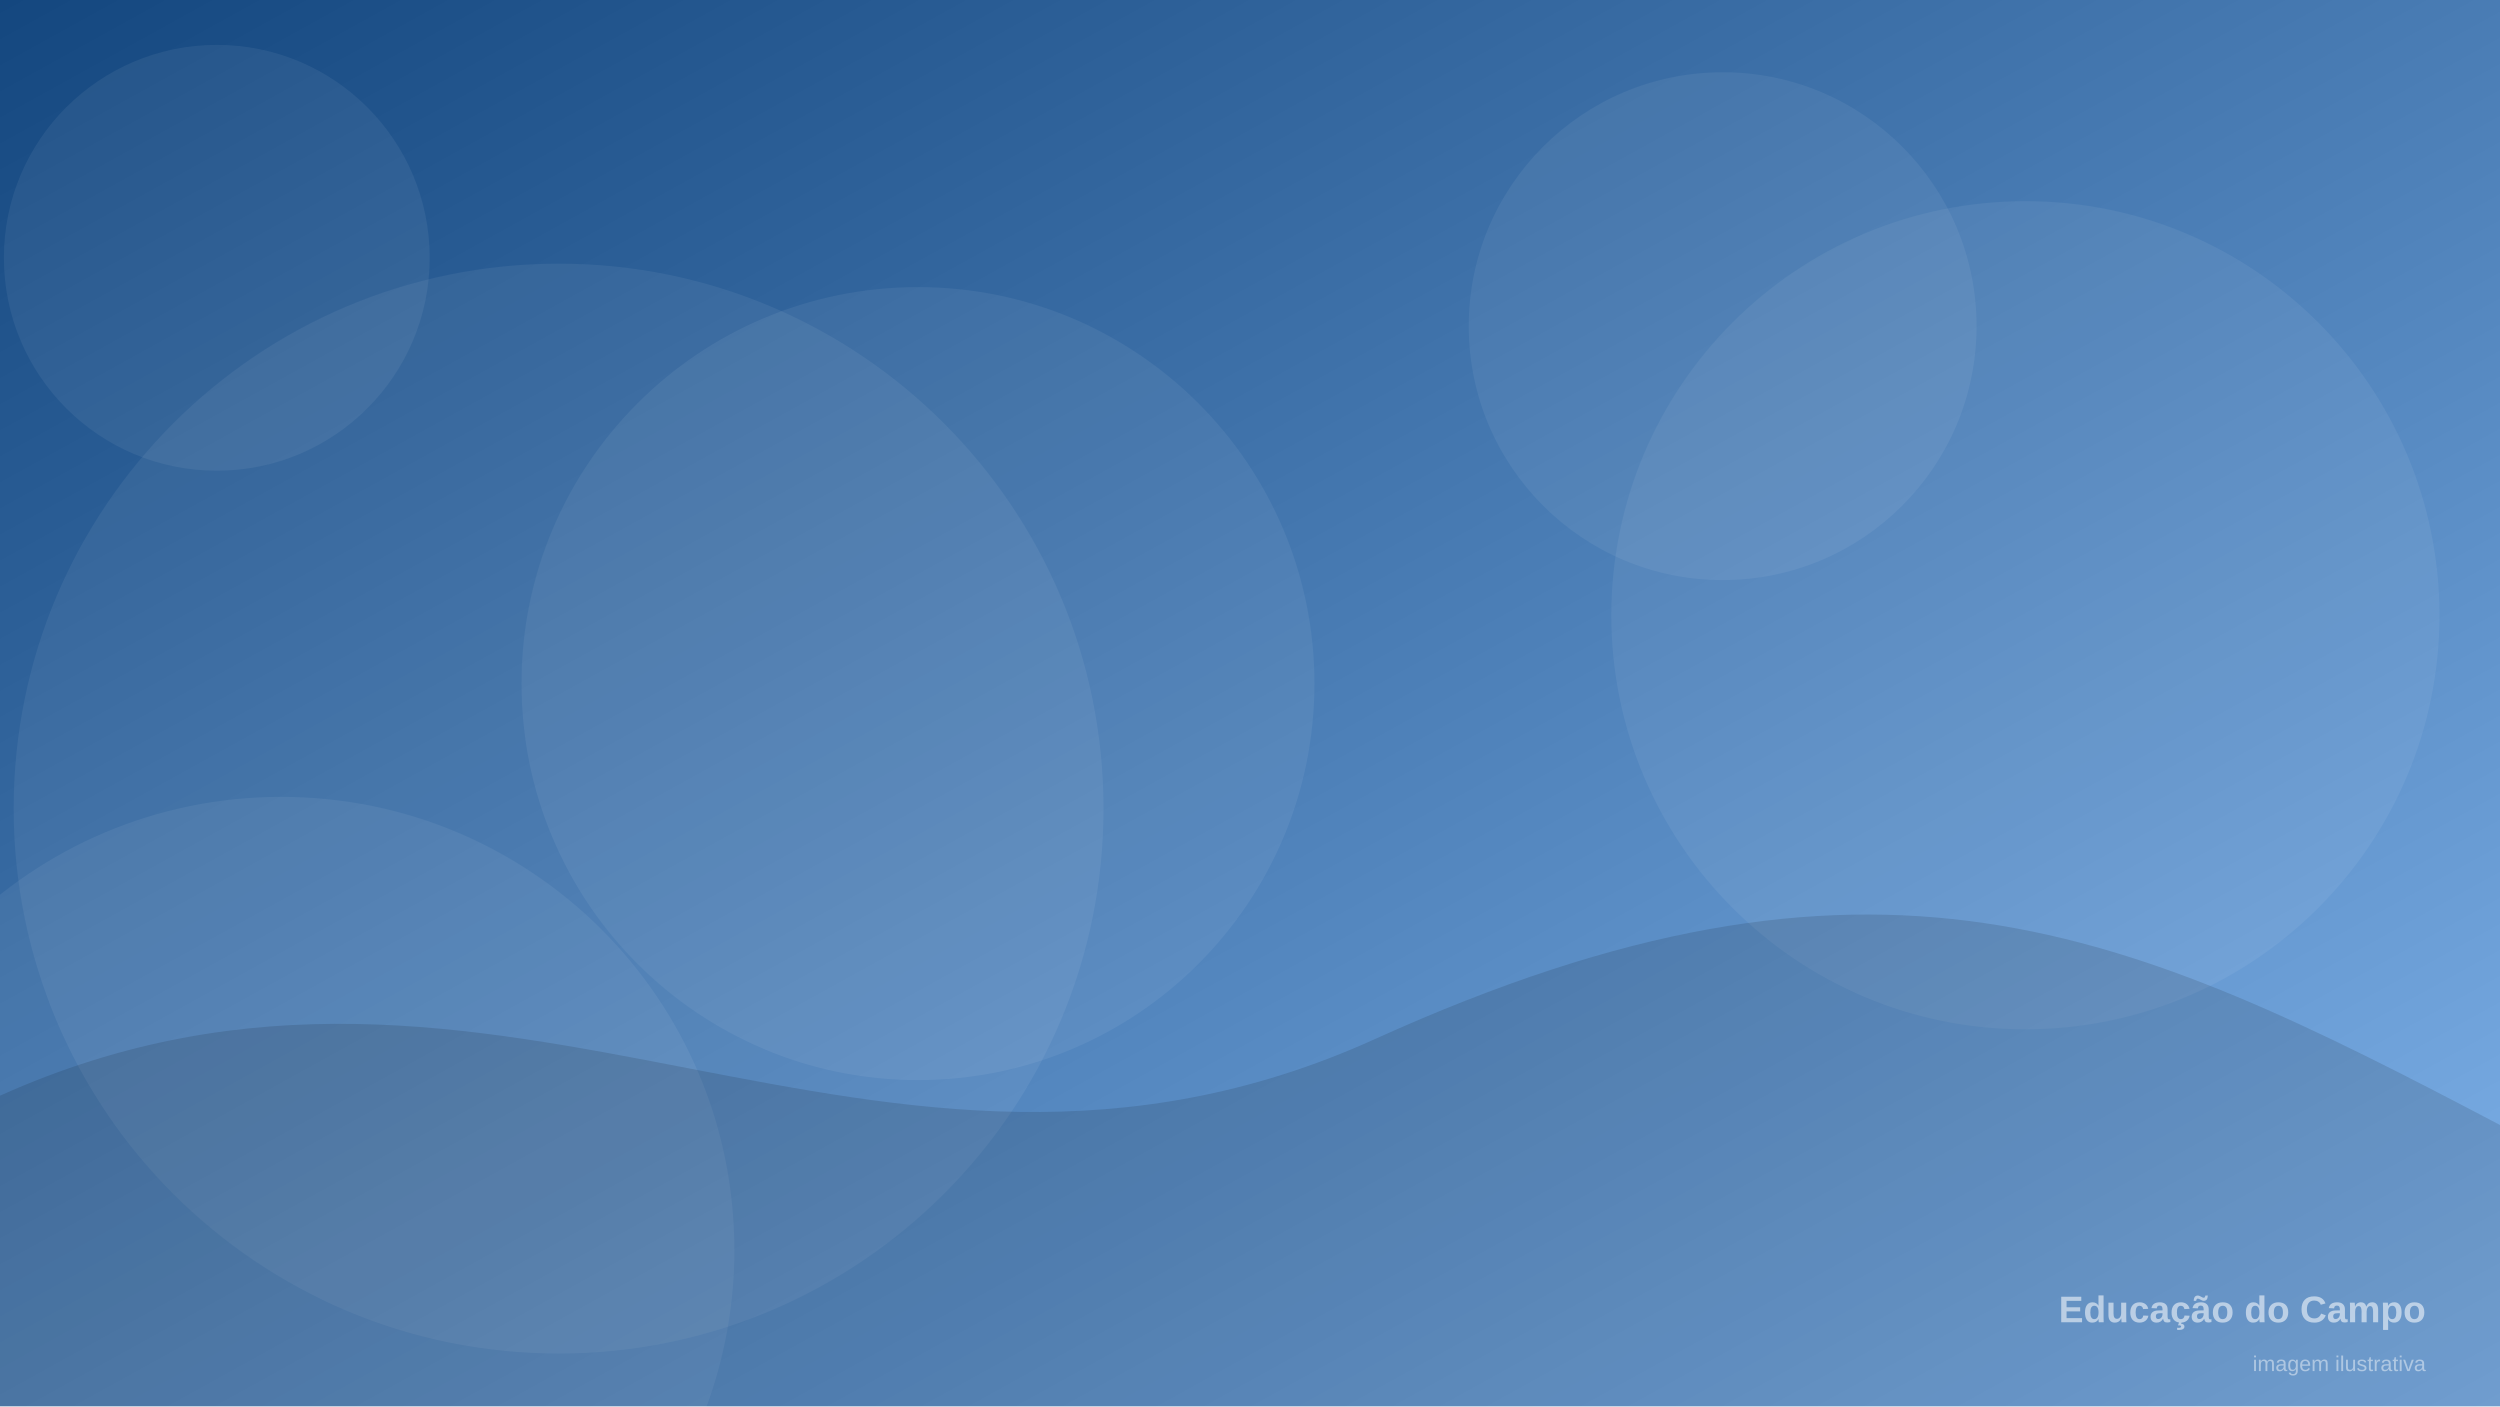
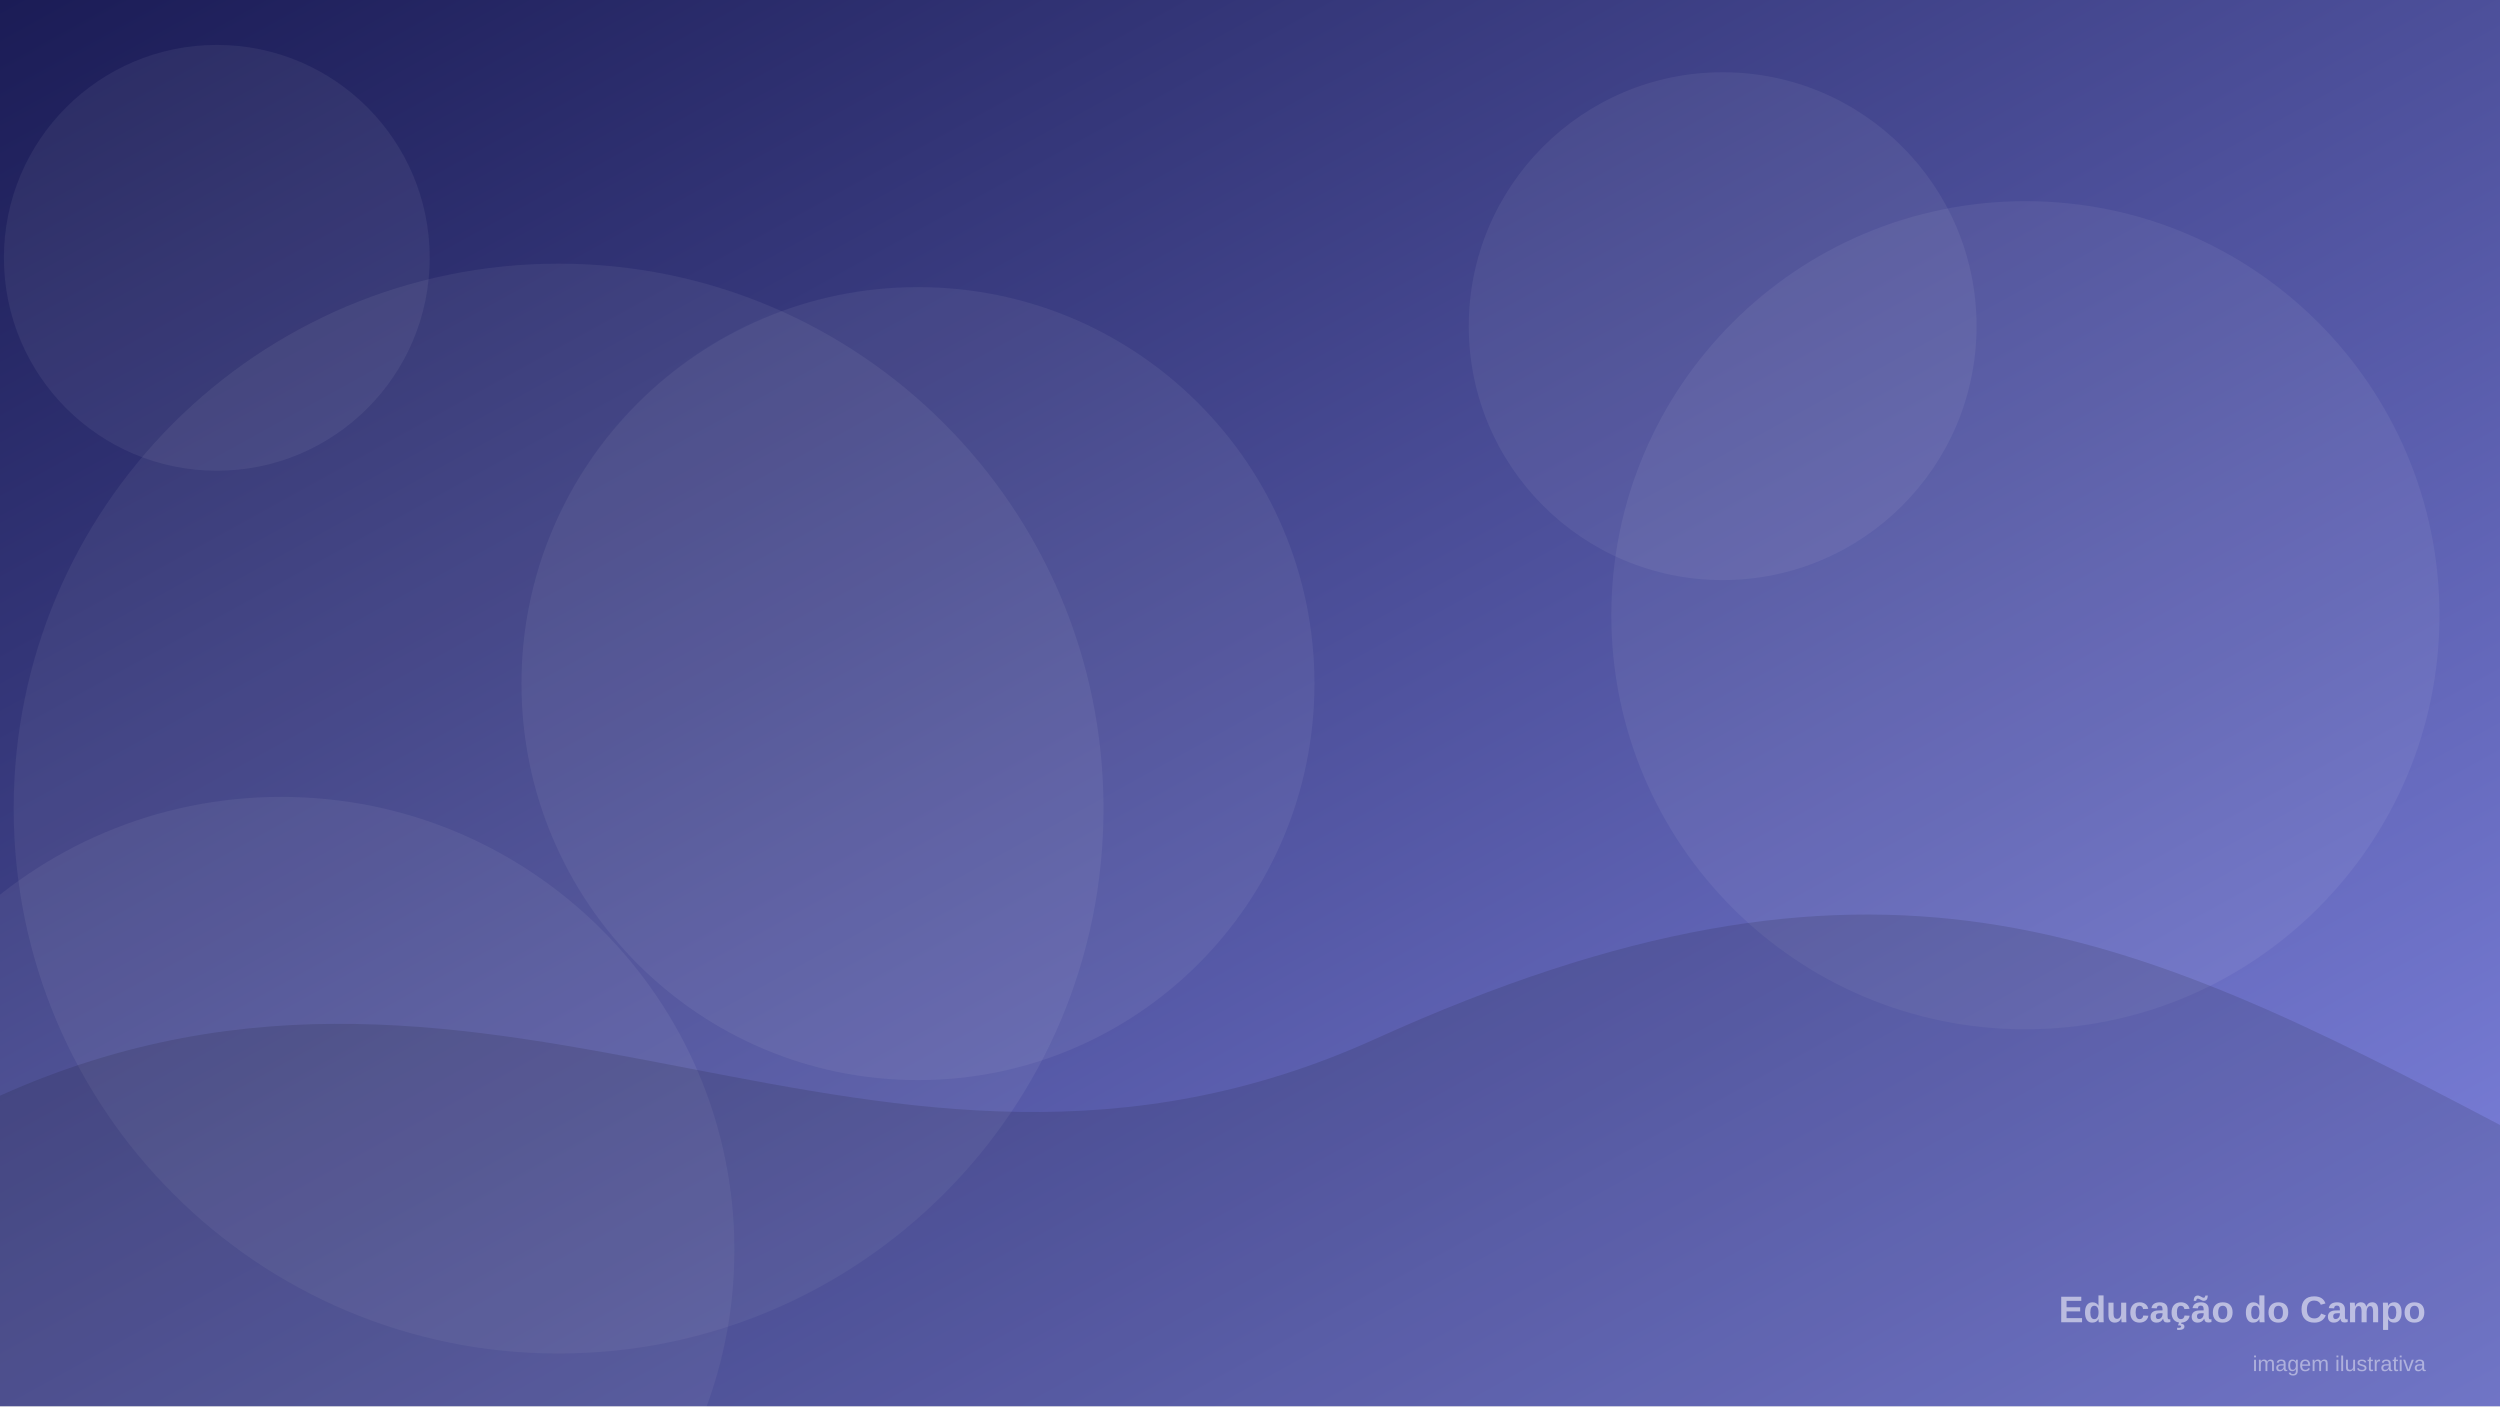
<svg xmlns="http://www.w3.org/2000/svg" width="1280" height="720" viewBox="0 0 1280 720" role="img" aria-label="Educação do Campo">
  <defs>
    <linearGradient id="g" x1="0" y1="0" x2="1" y2="1">
-       <stop offset="0" stop-color="#14477f" />
-       <stop offset="1" stop-color="#7fb2ea" />
+       <stop offset="0" stop-color="#1b1c56" />
+       <stop offset="1" stop-color="#7f84e0" />
    </linearGradient>
  </defs>
  <rect width="1280" height="720" fill="url(#g)" />
  <circle cx="1037" cy="315" r="212" fill="#ffffff" opacity="0.06" />
  <circle cx="470" cy="350" r="203" fill="#ffffff" opacity="0.06" />
  <circle cx="286" cy="414" r="279" fill="#ffffff" opacity="0.06" />
  <circle cx="111" cy="132" r="109" fill="#ffffff" opacity="0.06" />
  <circle cx="144" cy="640" r="232" fill="#ffffff" opacity="0.06" />
  <circle cx="882" cy="167" r="130" fill="#ffffff" opacity="0.06" />
  <path d="M0 561 C 256 446, 448 648, 704 532 S 1088 475, 1280 576 L 1280 720 L 0 720 Z" fill="#000" opacity="0.12" />
  <g font-family="Montserrat, Arial, sans-serif" text-anchor="end" fill="#ffffff">
    <text x="1242" y="677" font-size="19" font-weight="700" opacity="0.55">Educação do Campo</text>
    <text x="1242" y="702" font-size="11" opacity="0.45">imagem ilustrativa</text>
  </g>
</svg>
